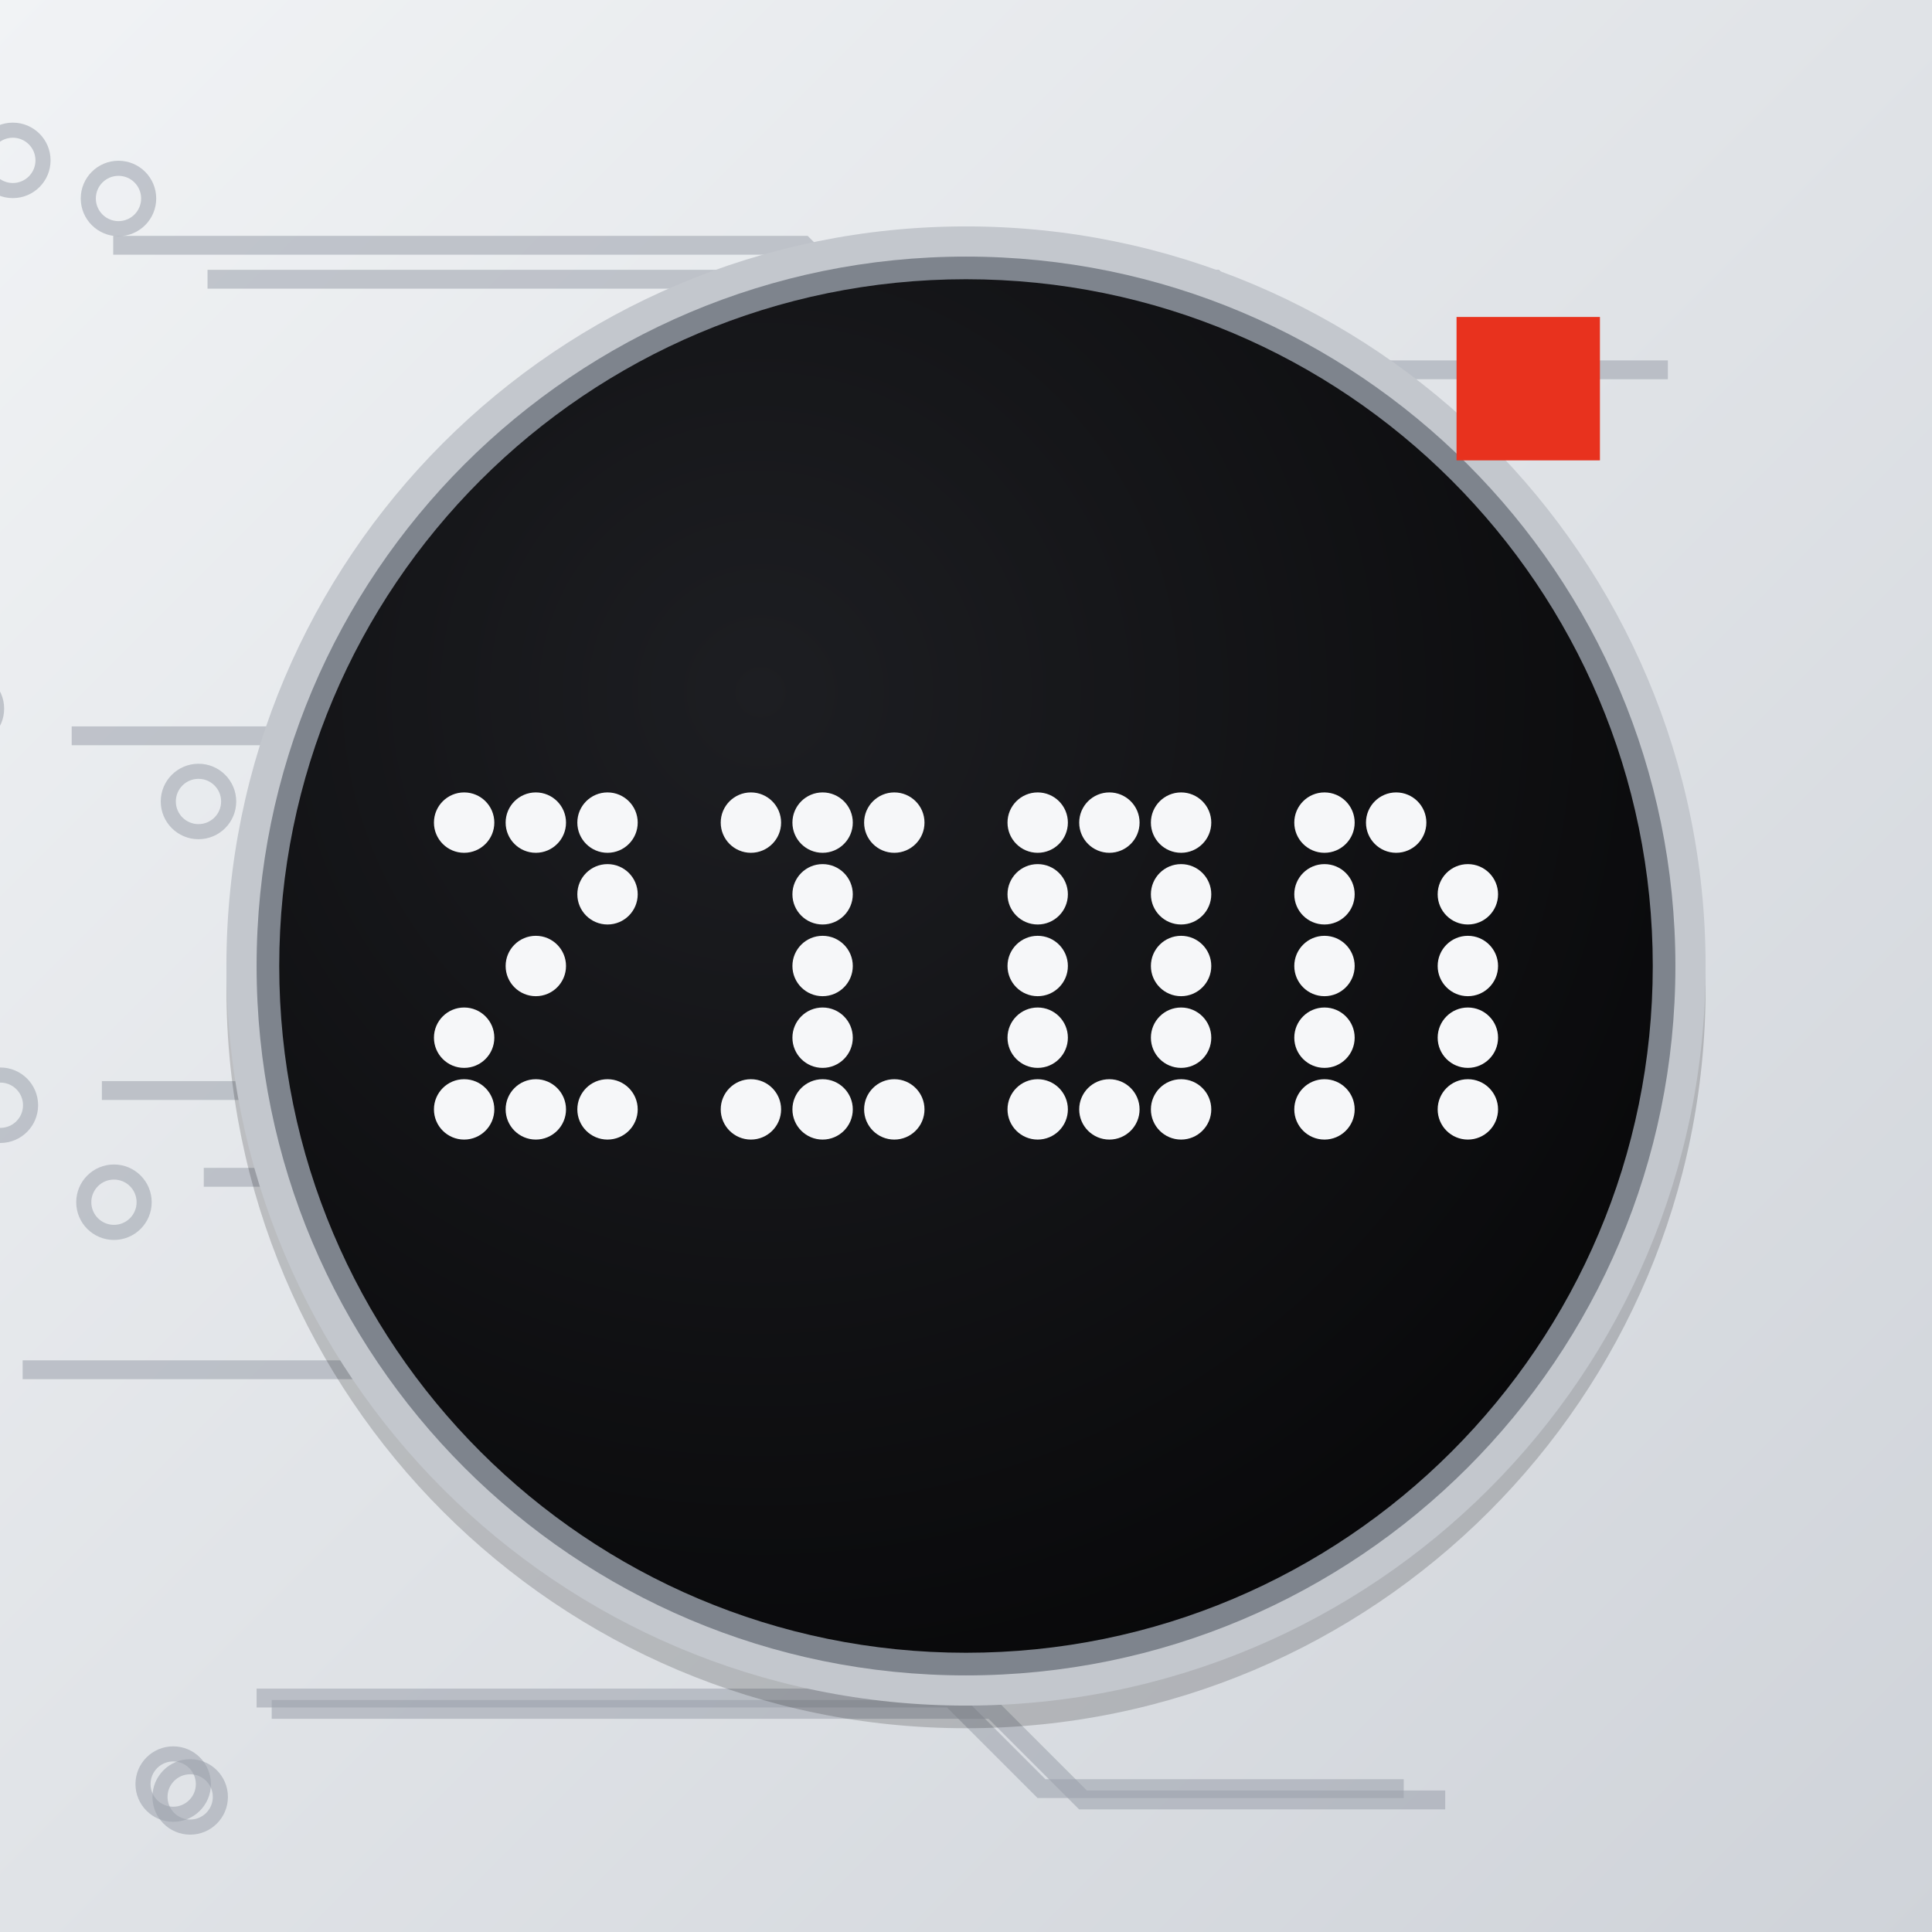
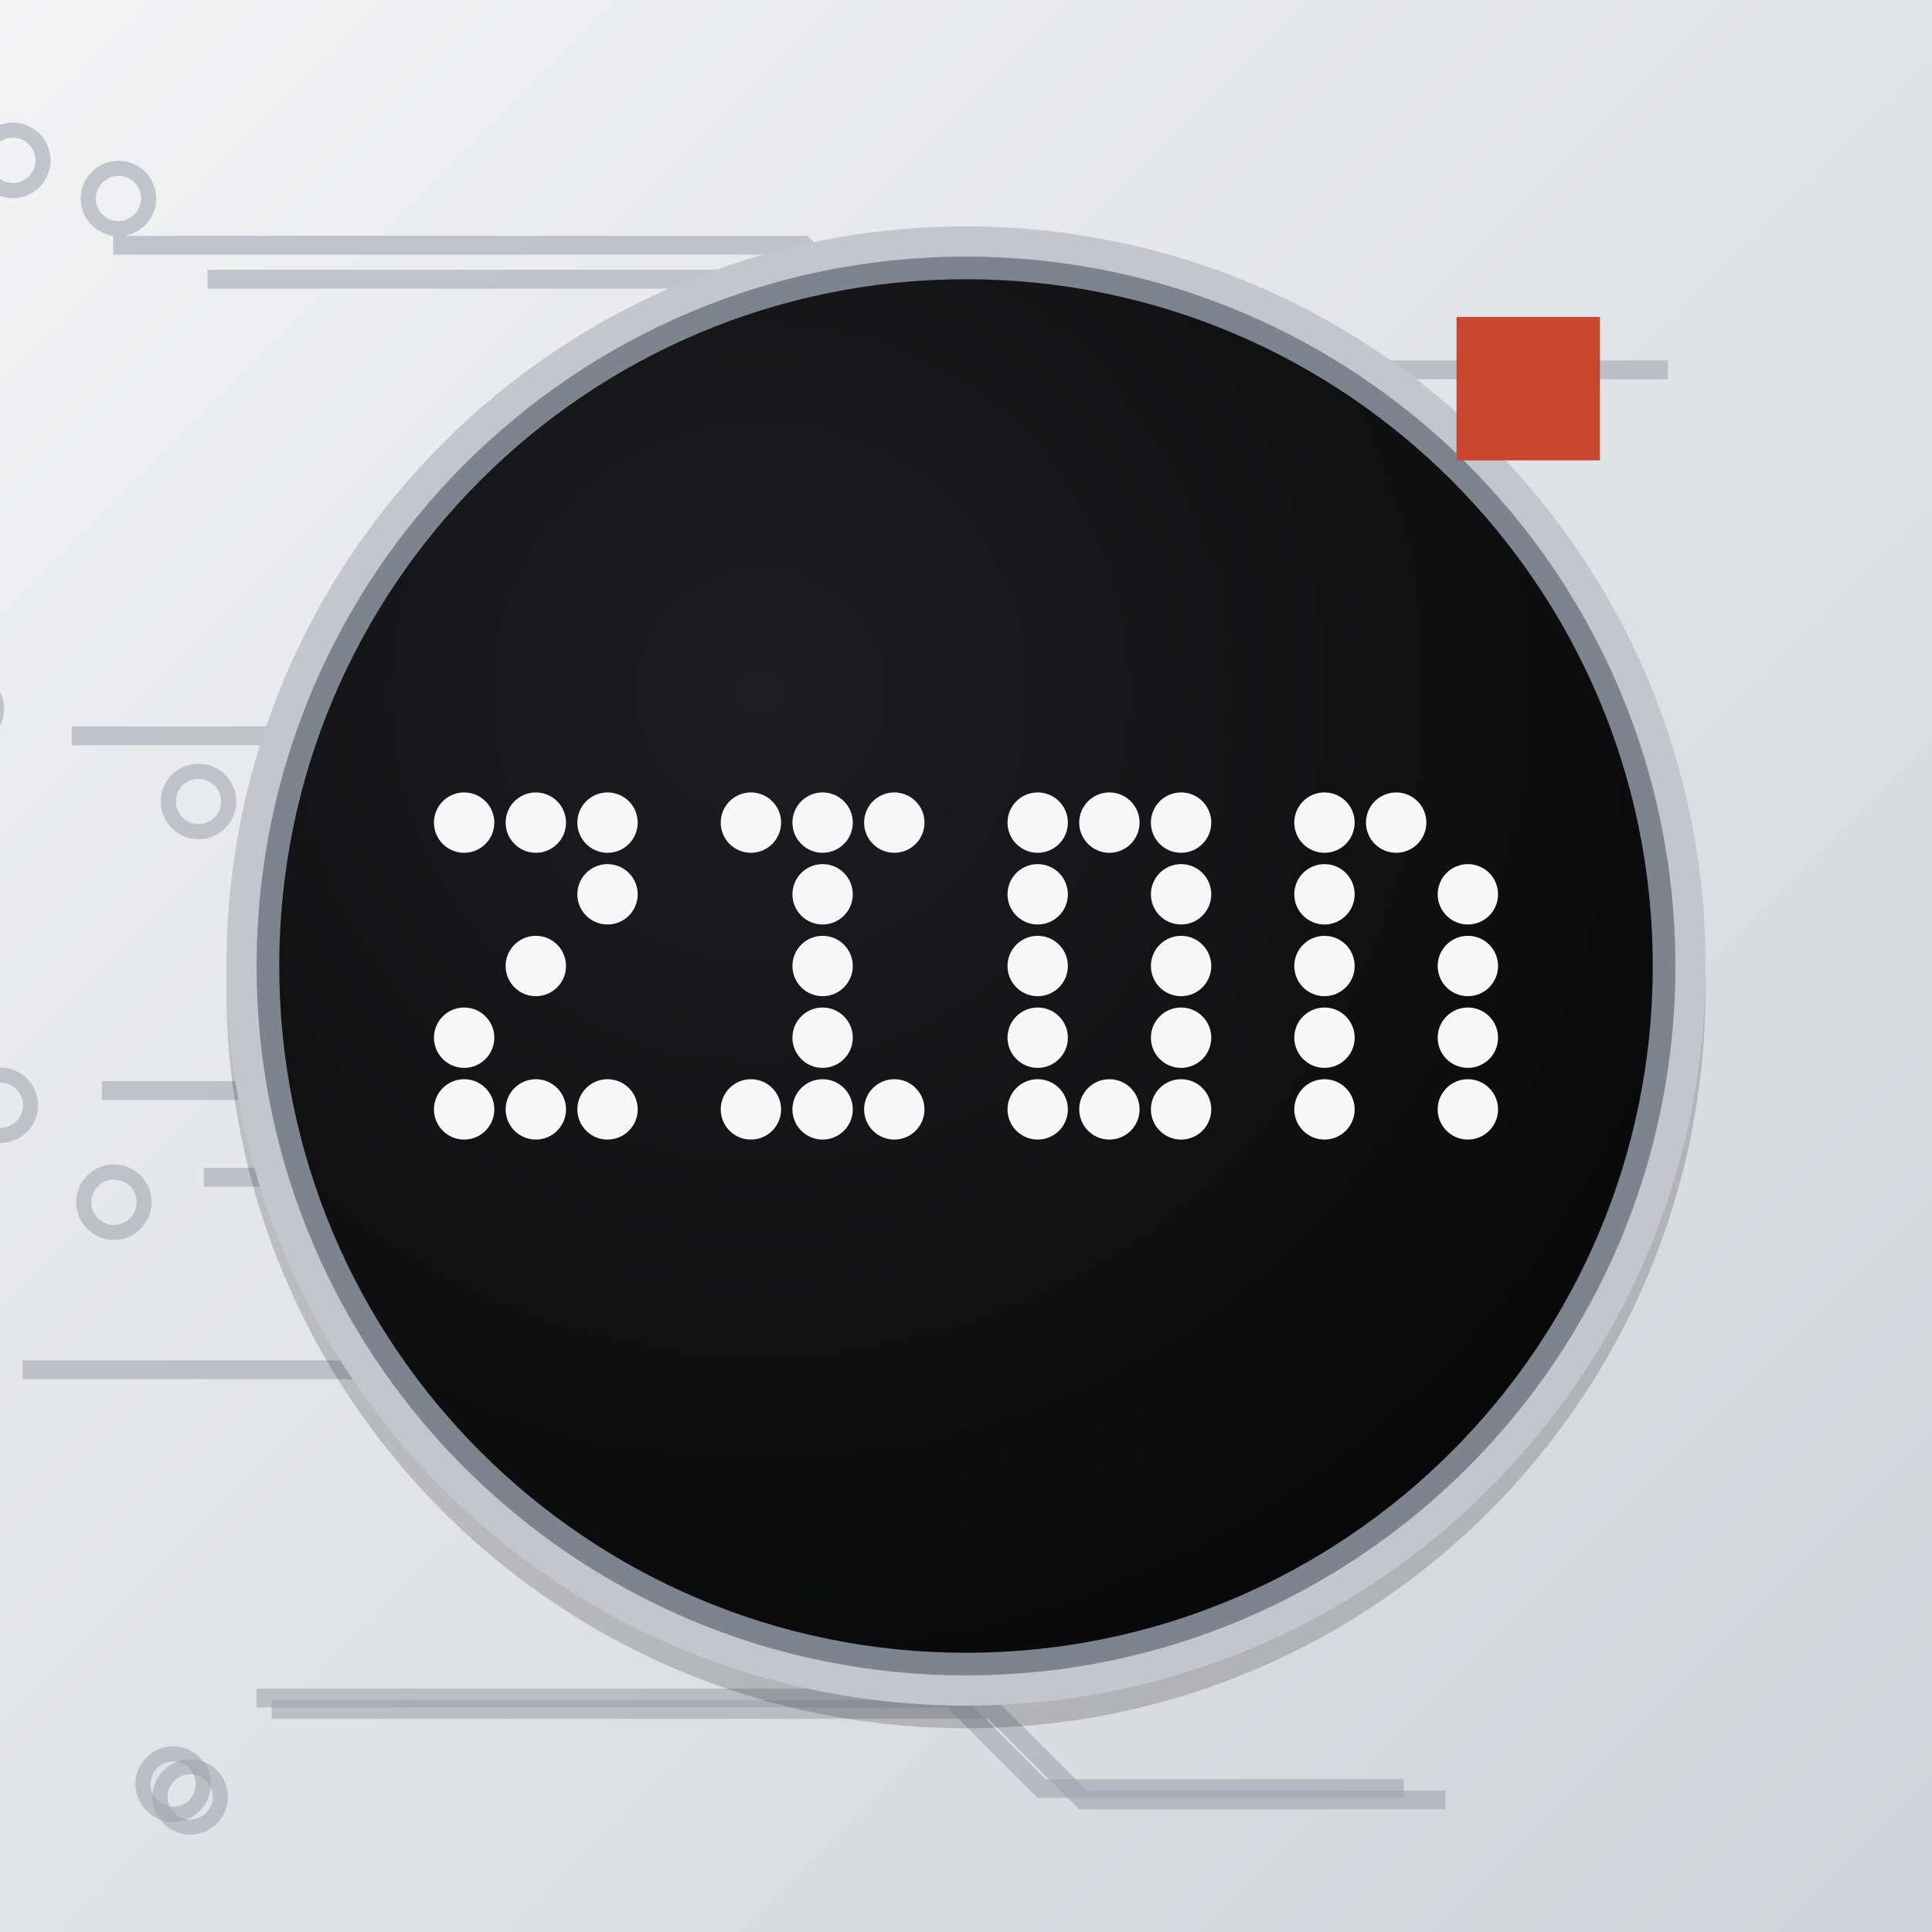
<svg xmlns="http://www.w3.org/2000/svg" viewBox="0 0 512 512">
  <defs>
    <linearGradient id="b" x1="0" y1="0" x2="1" y2="1">
      <stop offset="0" stop-color="#f1f3f5" />
      <stop offset="1" stop-color="#cfd3d9" />
    </linearGradient>
    <radialGradient id="c" cx=".35" cy=".3" r=".9">
      <stop offset="0" stop-color="#1d1e22" />
      <stop offset="1" stop-color="#050506" />
    </radialGradient>
  </defs>
  <rect width="512" height="512" fill="url(#b)" />
  <path d="M19 195H280l24 24H400" fill="none" stroke="#9aa1ab" stroke-width="5" opacity=".55" />
  <circle cx="-8.9" cy="187.8" r="8" fill="none" stroke="#9aa1ab" stroke-width="4" opacity=".55" />
  <path d="M6 363H184l24 24H304" fill="none" stroke="#9aa1ab" stroke-width="5" opacity=".55" />
  <circle cx="-23.4" cy="375.6" r="8" fill="none" stroke="#9aa1ab" stroke-width="4" opacity=".55" />
  <path d="M68 450H252l24 24H372" fill="none" stroke="#9aa1ab" stroke-width="5" opacity=".55" />
  <circle cx="45.9" cy="472.8" r="8" fill="none" stroke="#9aa1ab" stroke-width="4" opacity=".55" />
  <path d="M74 217H248l24 24H368" fill="none" stroke="#9aa1ab" stroke-width="5" opacity=".55" />
  <circle cx="52.6" cy="212.4" r="8" fill="none" stroke="#9aa1ab" stroke-width="4" opacity=".55" />
  <path d="M27 289H196l24 24H316" fill="none" stroke="#9aa1ab" stroke-width="5" opacity=".55" />
  <circle cx="0.1" cy="292.9" r="8" fill="none" stroke="#9aa1ab" stroke-width="4" opacity=".55" />
  <path d="M55 74H322l24 24H442" fill="none" stroke="#9aa1ab" stroke-width="5" opacity=".55" />
  <circle cx="31.4" cy="52.6" r="8" fill="none" stroke="#9aa1ab" stroke-width="4" opacity=".55" />
  <path d="M30 65H213l24 24H333" fill="none" stroke="#9aa1ab" stroke-width="5" opacity=".55" />
  <circle cx="3.4" cy="42.5" r="8" fill="none" stroke="#9aa1ab" stroke-width="4" opacity=".55" />
  <path d="M54 312H229l24 24H349" fill="none" stroke="#9aa1ab" stroke-width="5" opacity=".55" />
  <circle cx="30.2" cy="318.6" r="8" fill="none" stroke="#9aa1ab" stroke-width="4" opacity=".55" />
  <path d="M72 453H263l24 24H383" fill="none" stroke="#9aa1ab" stroke-width="5" opacity=".55" />
  <circle cx="50.4" cy="476.2" r="8" fill="none" stroke="#9aa1ab" stroke-width="4" opacity=".55" />
  <circle cx="256" cy="262" r="196" fill="#000" opacity=".18" />
  <circle cx="256" cy="256" r="196" fill="#c3c7cd" />
  <circle cx="256" cy="256" r="188" fill="#7e848d" />
  <circle cx="256" cy="256" r="182" fill="url(#c)" />
  <circle cx="123.0" cy="218.0" r="8" fill="#f6f7f9" />
  <circle cx="142.0" cy="218.0" r="8" fill="#f6f7f9" />
  <circle cx="161.0" cy="218.0" r="8" fill="#f6f7f9" />
  <circle cx="199.0" cy="218.0" r="8" fill="#f6f7f9" />
  <circle cx="218.0" cy="218.0" r="8" fill="#f6f7f9" />
  <circle cx="237.0" cy="218.0" r="8" fill="#f6f7f9" />
  <circle cx="275.0" cy="218.0" r="8" fill="#f6f7f9" />
  <circle cx="294.0" cy="218.0" r="8" fill="#f6f7f9" />
  <circle cx="313.0" cy="218.0" r="8" fill="#f6f7f9" />
  <circle cx="351.0" cy="218.0" r="8" fill="#f6f7f9" />
  <circle cx="370.0" cy="218.0" r="8" fill="#f6f7f9" />
  <circle cx="161.0" cy="237.0" r="8" fill="#f6f7f9" />
  <circle cx="218.0" cy="237.0" r="8" fill="#f6f7f9" />
  <circle cx="275.0" cy="237.0" r="8" fill="#f6f7f9" />
  <circle cx="313.0" cy="237.0" r="8" fill="#f6f7f9" />
  <circle cx="351.0" cy="237.0" r="8" fill="#f6f7f9" />
  <circle cx="389.0" cy="237.0" r="8" fill="#f6f7f9" />
  <circle cx="142.0" cy="256.0" r="8" fill="#f6f7f9" />
  <circle cx="218.0" cy="256.0" r="8" fill="#f6f7f9" />
  <circle cx="275.0" cy="256.0" r="8" fill="#f6f7f9" />
  <circle cx="313.0" cy="256.0" r="8" fill="#f6f7f9" />
  <circle cx="351.0" cy="256.0" r="8" fill="#f6f7f9" />
  <circle cx="389.0" cy="256.0" r="8" fill="#f6f7f9" />
  <circle cx="123.0" cy="275.0" r="8" fill="#f6f7f9" />
  <circle cx="218.0" cy="275.0" r="8" fill="#f6f7f9" />
  <circle cx="275.0" cy="275.0" r="8" fill="#f6f7f9" />
  <circle cx="313.0" cy="275.0" r="8" fill="#f6f7f9" />
  <circle cx="351.0" cy="275.0" r="8" fill="#f6f7f9" />
  <circle cx="389.0" cy="275.0" r="8" fill="#f6f7f9" />
  <circle cx="123.0" cy="294.0" r="8" fill="#f6f7f9" />
  <circle cx="142.0" cy="294.0" r="8" fill="#f6f7f9" />
  <circle cx="161.0" cy="294.0" r="8" fill="#f6f7f9" />
  <circle cx="199.0" cy="294.0" r="8" fill="#f6f7f9" />
  <circle cx="218.0" cy="294.0" r="8" fill="#f6f7f9" />
  <circle cx="237.0" cy="294.0" r="8" fill="#f6f7f9" />
  <circle cx="275.0" cy="294.0" r="8" fill="#f6f7f9" />
  <circle cx="294.0" cy="294.0" r="8" fill="#f6f7f9" />
  <circle cx="313.0" cy="294.0" r="8" fill="#f6f7f9" />
  <circle cx="351.0" cy="294.0" r="8" fill="#f6f7f9" />
  <circle cx="389.0" cy="294.0" r="8" fill="#f6f7f9" />
-   <rect x="386" y="84" width="38" height="38" fill="#e8321e" />
+   <rect x="386" y="84" width="38" height="38" fill="#c8452f" />
</svg>
